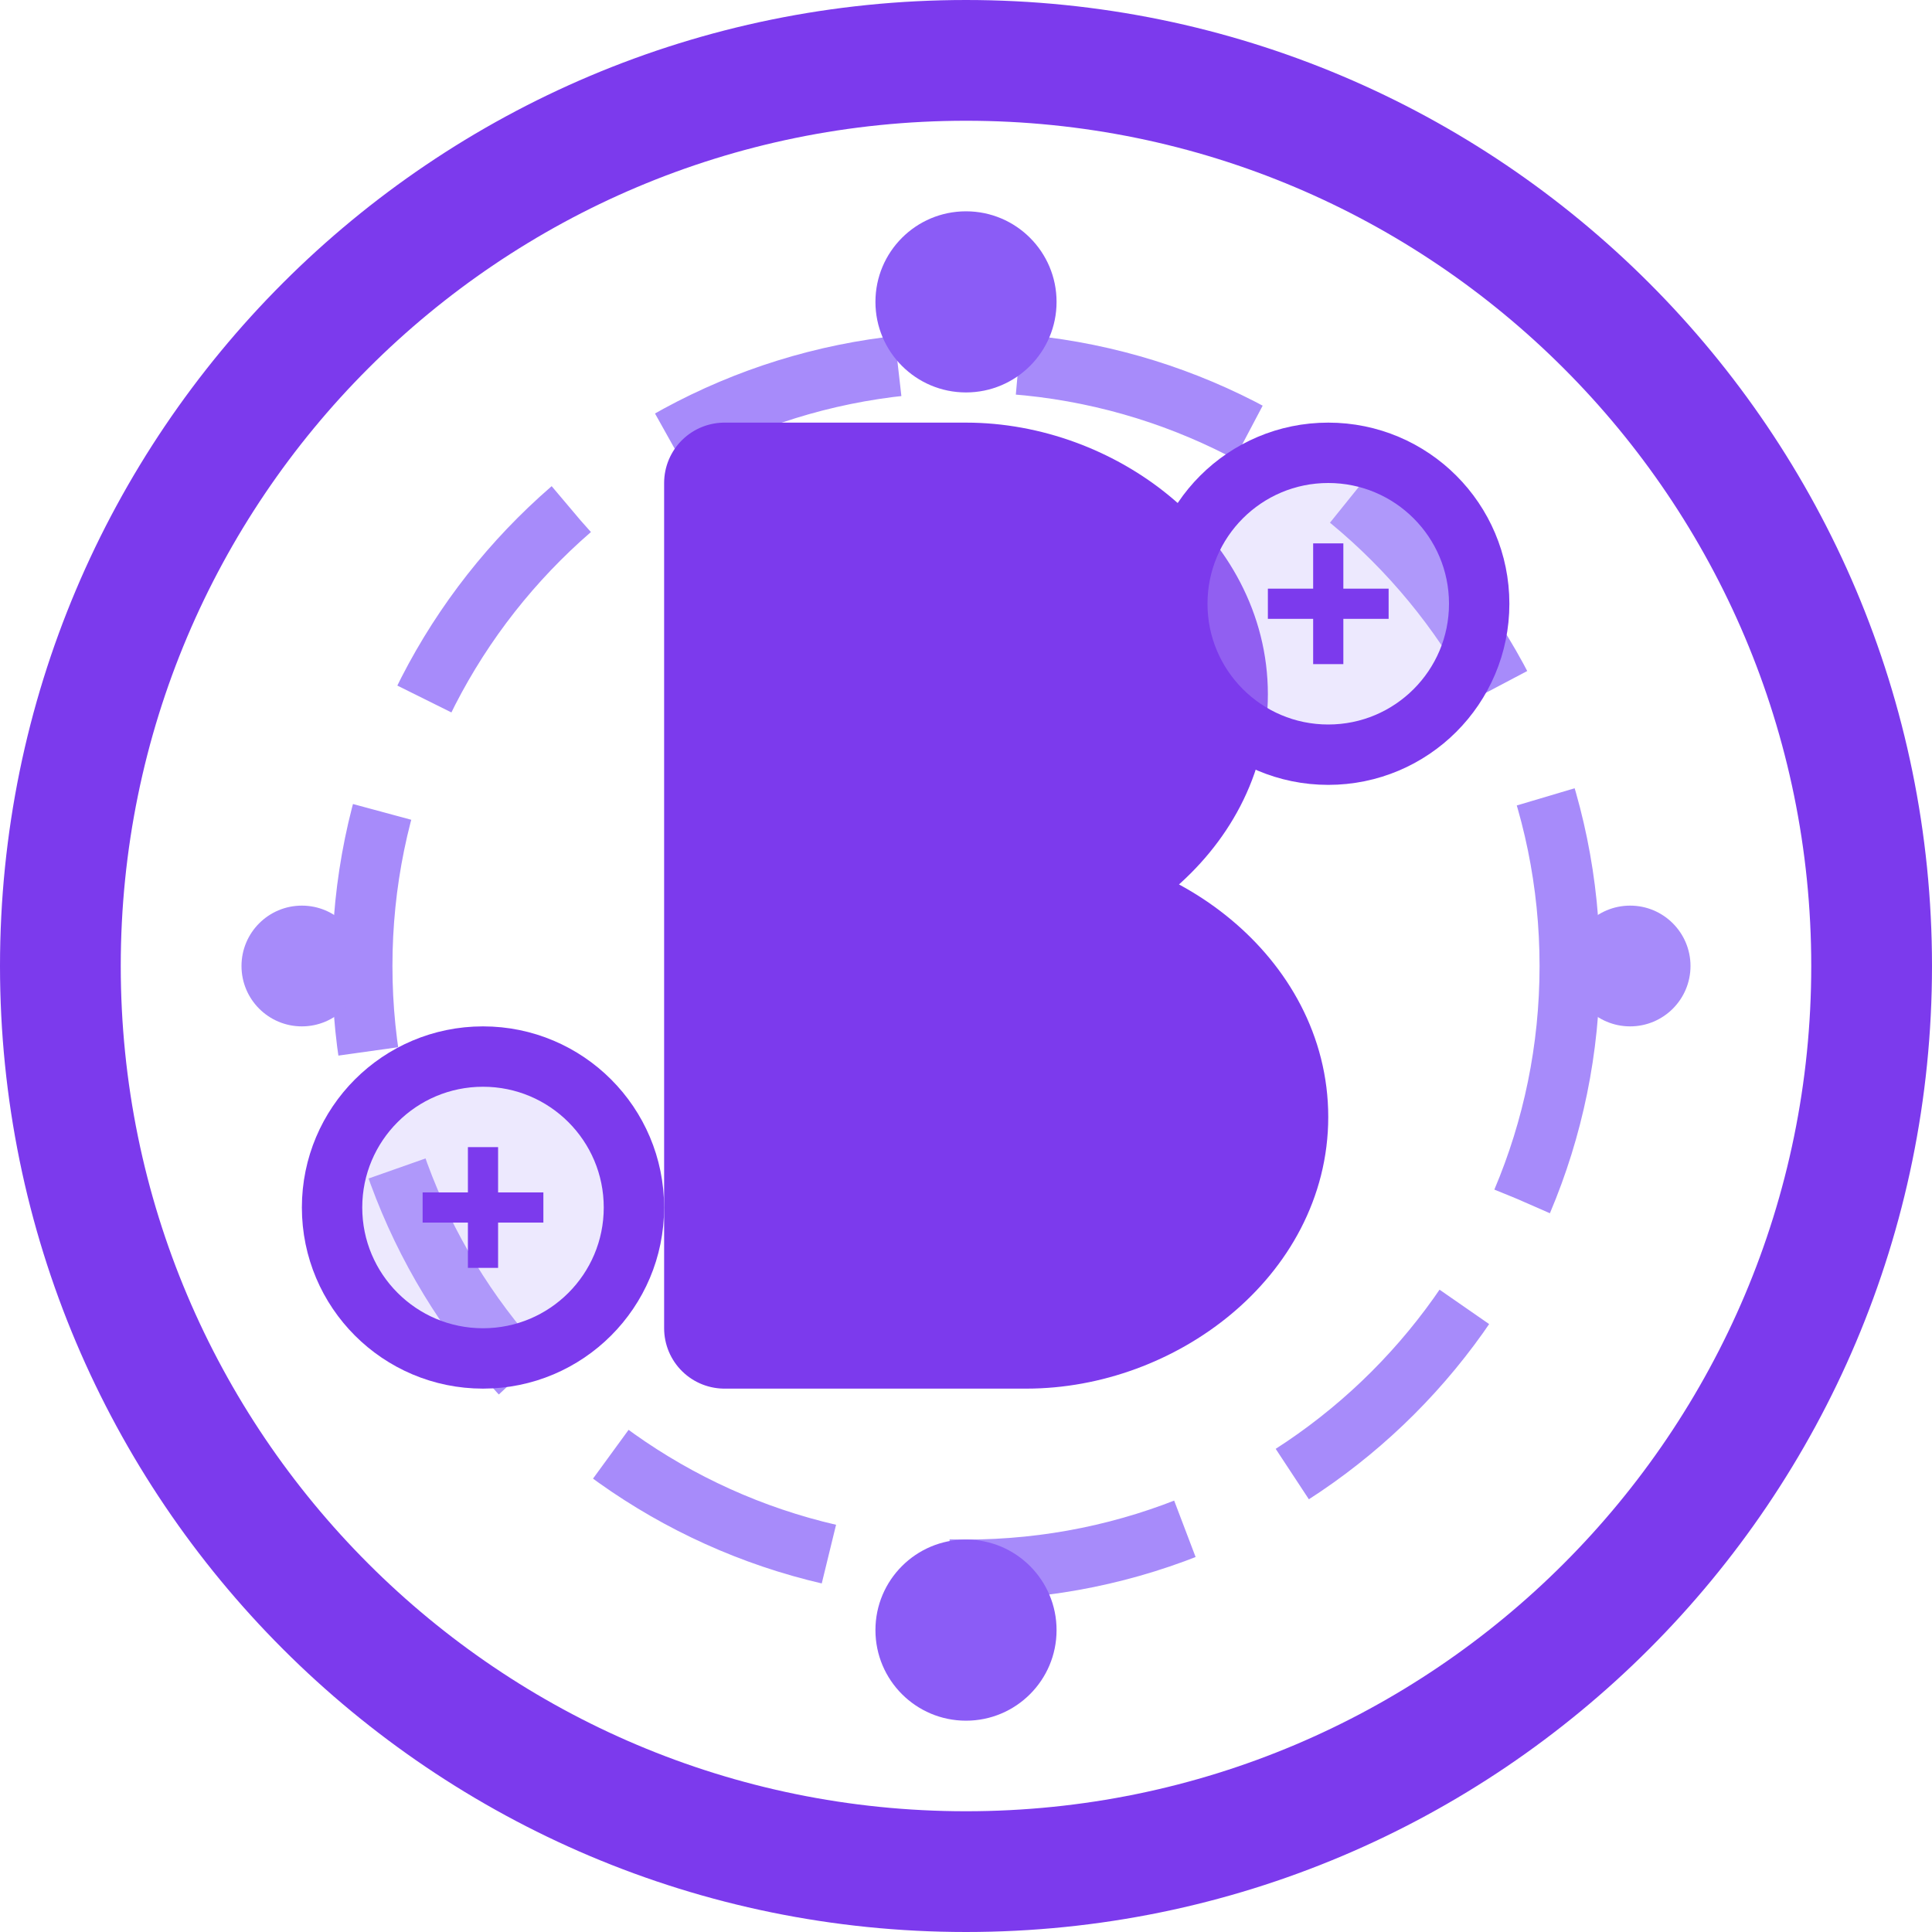
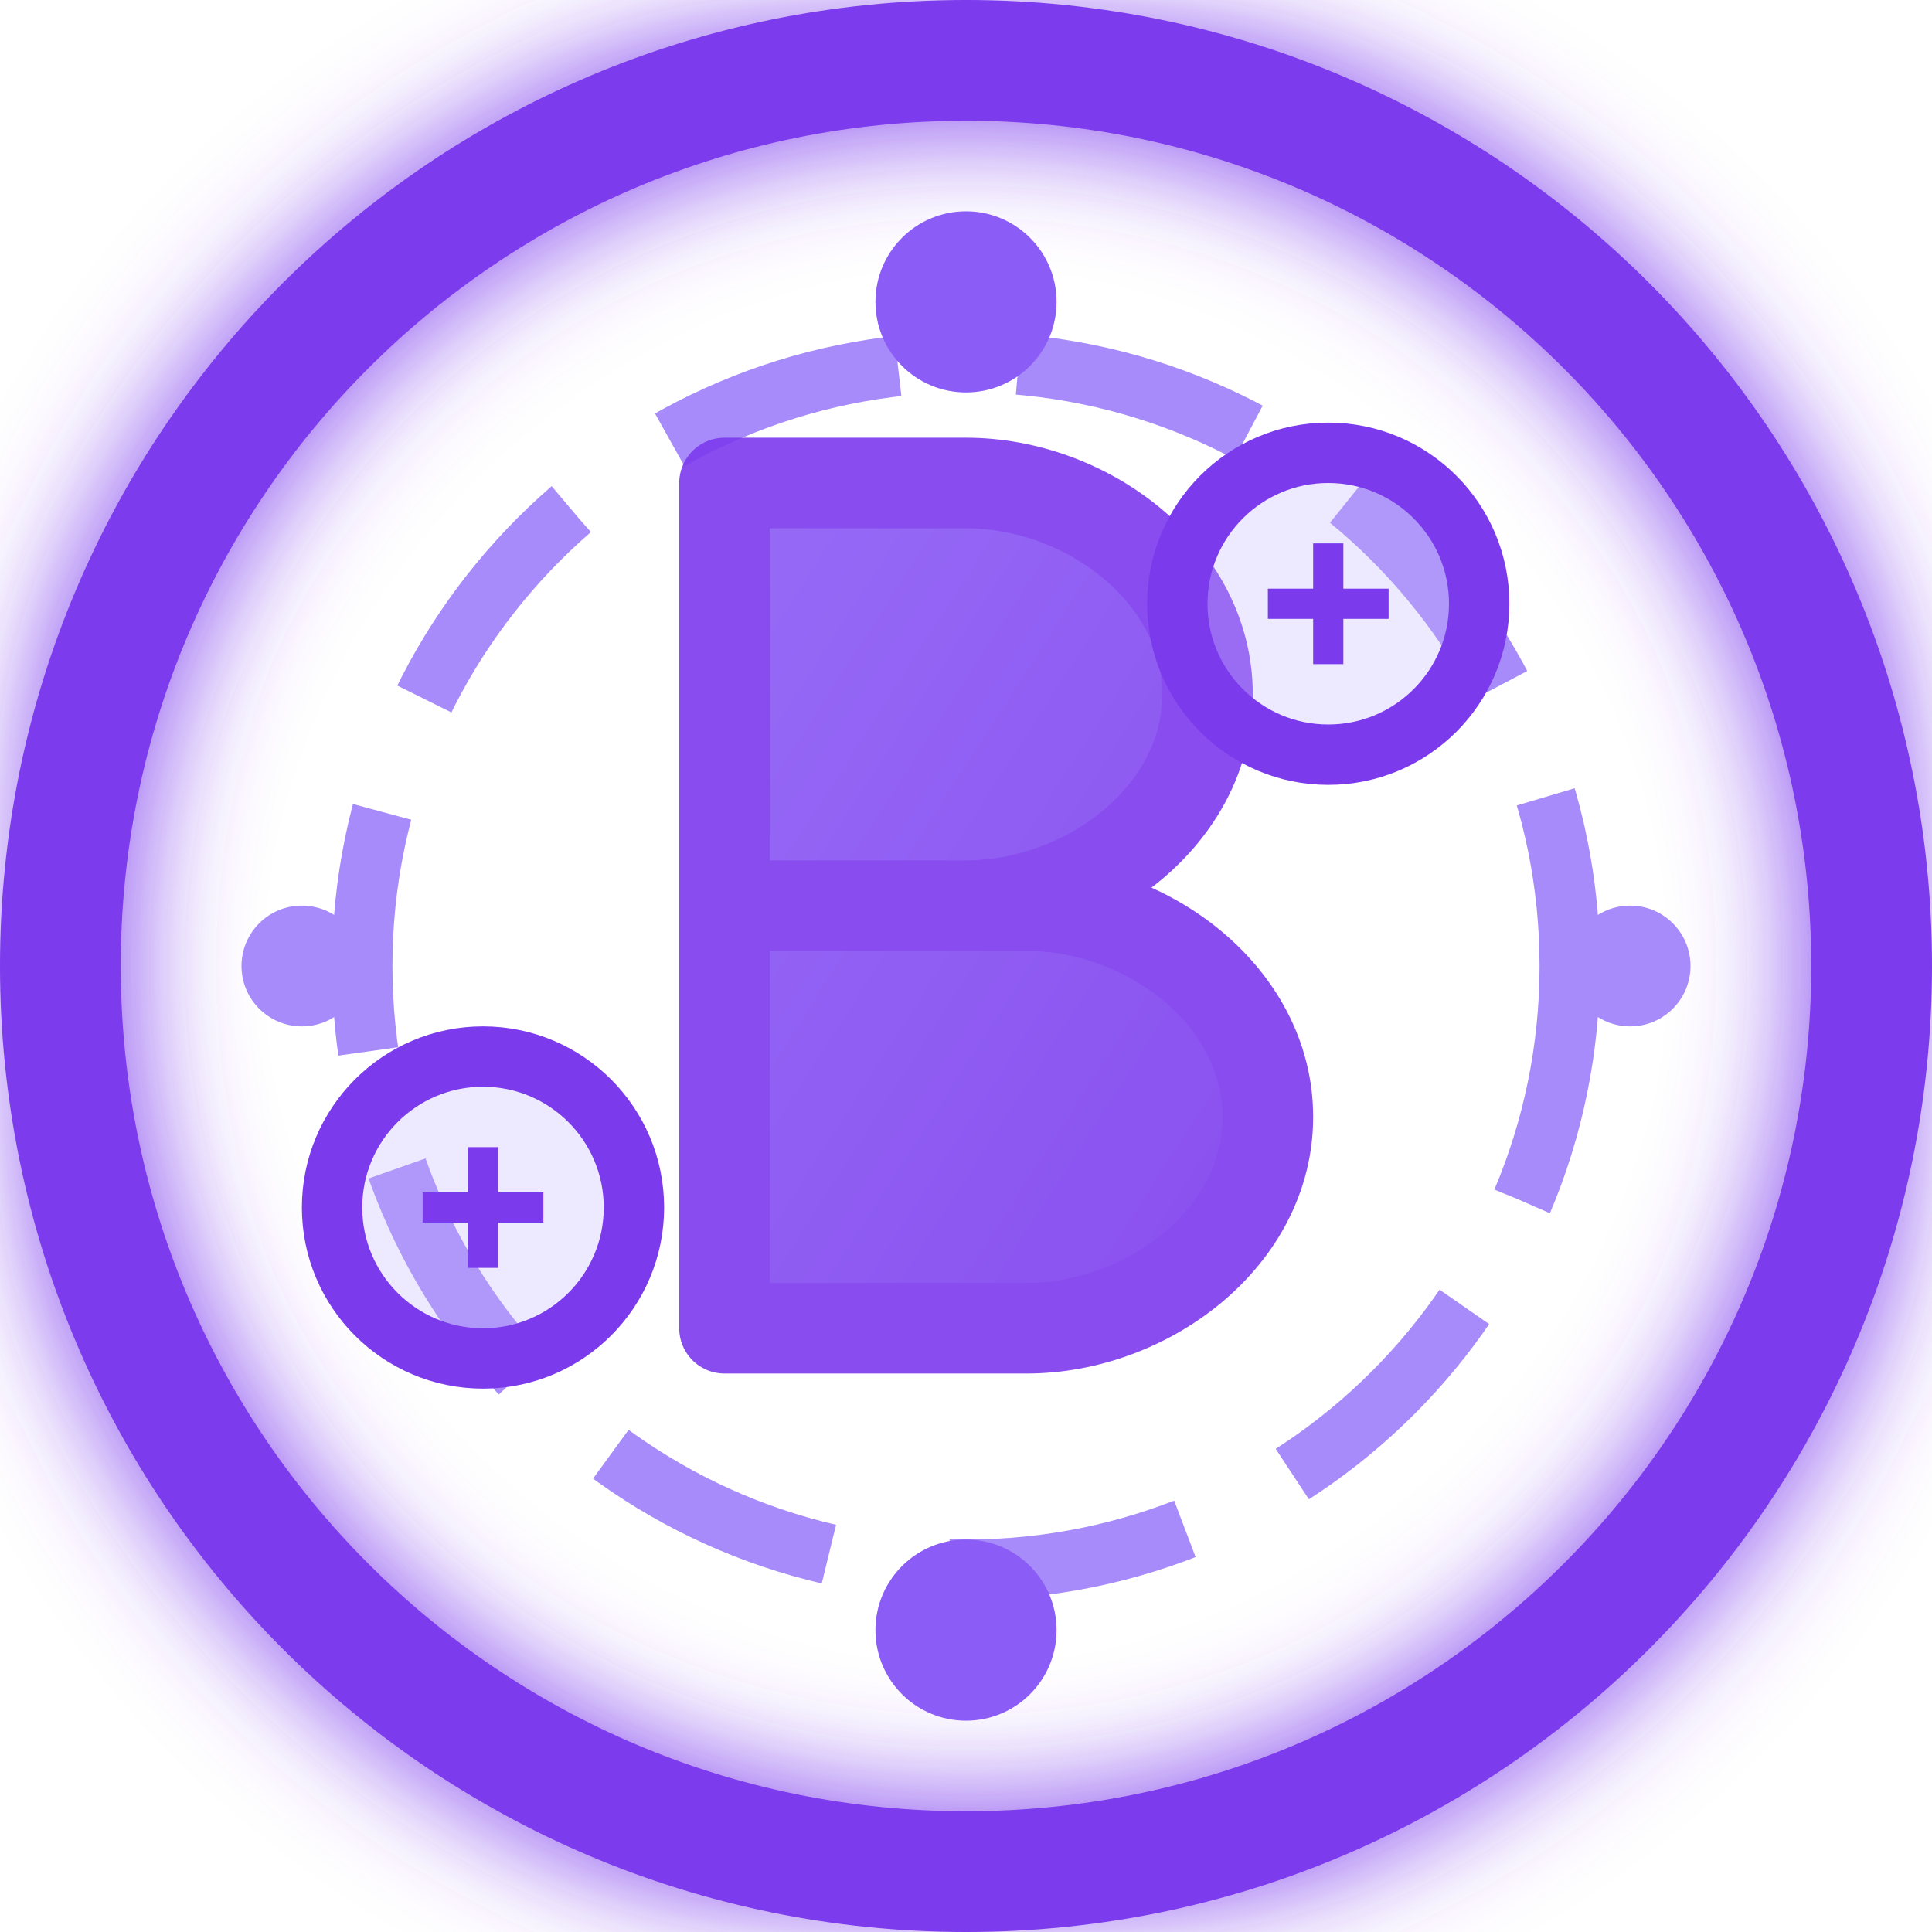
<svg xmlns="http://www.w3.org/2000/svg" width="32" height="32" viewBox="0 0 32 32">
+   <defs>
+     <linearGradient id="logoGradient" x1="0%" y1="0%" x2="100%" y2="100%">
+       <stop offset="0%" stop-color="#8b5cf6" />
+       <stop offset="100%" stop-color="#7c3aed" />
+     </linearGradient>
+     <filter id="glow" x="-20%" y="-20%" width="140%" height="140%">
+       <feGaussianBlur stdDeviation="1" result="blur" />
+       <feComposite in="SourceGraphic" in2="blur" operator="over" />
+     </filter>
+   </defs>
  <style>
    .primary {
-       fill: #7c3aed; /* primary violet-600 */
+       fill: url(#logoGradient); /* Using gradient instead of solid color */
    }
    .secondary {
      fill: #a78bfa; /* violet-400 */
    }
    .accent {
      fill: #8b5cf6; /* violet-500 */
    }
    .circle-outer {
      fill: none;
      stroke: #7c3aed;
      stroke-width: 2;
+       filter: url(#glow);
    }
    .circle-inner {
      fill: none;
      stroke: #a78bfa;
      stroke-width: 1;
      stroke-dasharray: 4 2;
    }

    /* Coin styling */
    .coin-edge {
      fill: none;
      stroke: #7c3aed;
      stroke-width: 1;
    }
    .coin-face {
      fill: #c4b5fd;
      opacity: 0.3;
    }
    
    @media (prefers-color-scheme: dark) {
-       .primary { fill: #a78bfa; }
+       .primary { fill: url(#logoGradient); }
      .secondary { fill: #c4b5fd; }
      .accent { fill: #ddd6fe; }
      .circle-outer { stroke: #a78bfa; }
      .circle-inner { stroke: #c4b5fd; }
      .coin-edge { stroke: #a78bfa; }
      .coin-face { fill: #ddd6fe; opacity: 0.2; }
    }
+ 
+     /* Animation effects */
+     .pulse {
+       animation: pulse 4s infinite ease-in-out;
+     }
+     @keyframes pulse {
+       0%, 100% { transform: scale(1); opacity: 1; }
+       50% { transform: scale(1.05); opacity: 0.9; }
+     }
+     
+     .rotate {
+       transform-origin: center;
+       animation: rotate 20s infinite linear;
+     }
+     @keyframes rotate {
+       from { transform: rotate(0deg); }
+       to { transform: rotate(360deg); }
+     }
+     
+     .float {
+       animation: float 6s infinite ease-in-out;
+     }
+     @keyframes float {
+       0%, 100% { transform: translateY(0); }
+       50% { transform: translateY(-2px); }
+     }
+     
+     .coins {
+       animation: coins 12s infinite ease-in-out;
+     }
+     @keyframes coins {
+       0%, 100% { transform: translateY(0) rotate(0); }
+       25% { transform: translateY(-1px) rotate(5deg); }
+       75% { transform: translateY(1px) rotate(-5deg); }
+     }
  </style>
-   <g>
+   <g class="pulse">
    <circle cx="16" cy="16" r="15" class="circle-outer" />
-     <circle cx="16" cy="16" r="10" class="circle-inner" />
-     <path d="M12 8h4c2 0 4 1.5 4 3.5S18 15 16 15h-4v-7zM12 15h5c2 0 4 1.5 4 3.5S19 22 17 22h-5V15z" stroke-width="2" stroke-linecap="round" stroke-linejoin="round" stroke="#7c3aed" class="primary" fill="none" />
-     <g>
+     <g class="rotate">
+       <circle cx="16" cy="16" r="10" class="circle-inner" />
+     </g>
+     <g class="float">
+       <path d="M12 8h4c2 0 4 1.5 4 3.5S18 15 16 15h-4v-7zM12 15h5c2 0 4 1.5 4 3.5S19 22 17 22h-5V15z" stroke-width="1.5" stroke-linecap="round" stroke-linejoin="round" stroke="#7c3aed" class="primary" fill="url(#logoGradient)" opacity="0.9" />
+     </g>
+     <g class="coins">
      <circle cx="22" cy="10" r="2.5" class="coin-face" />
      <circle cx="22" cy="10" r="2.5" class="coin-edge" />
      <path d="M22 9v2M23 10h-2" stroke="#7c3aed" stroke-width="0.5" class="primary" />
      <circle cx="8" cy="20" r="2.5" class="coin-face" />
      <circle cx="8" cy="20" r="2.5" class="coin-edge" />
      <path d="M8 19v2M9 20H7" stroke="#7c3aed" stroke-width="0.5" class="primary" />
    </g>
    <circle cx="16" cy="5" r="1.5" class="accent" />
    <circle cx="16" cy="27" r="1.5" class="accent" />
    <circle cx="5" cy="16" r="1" class="secondary" />
    <circle cx="27" cy="16" r="1" class="secondary" />
  </g>
</svg>
